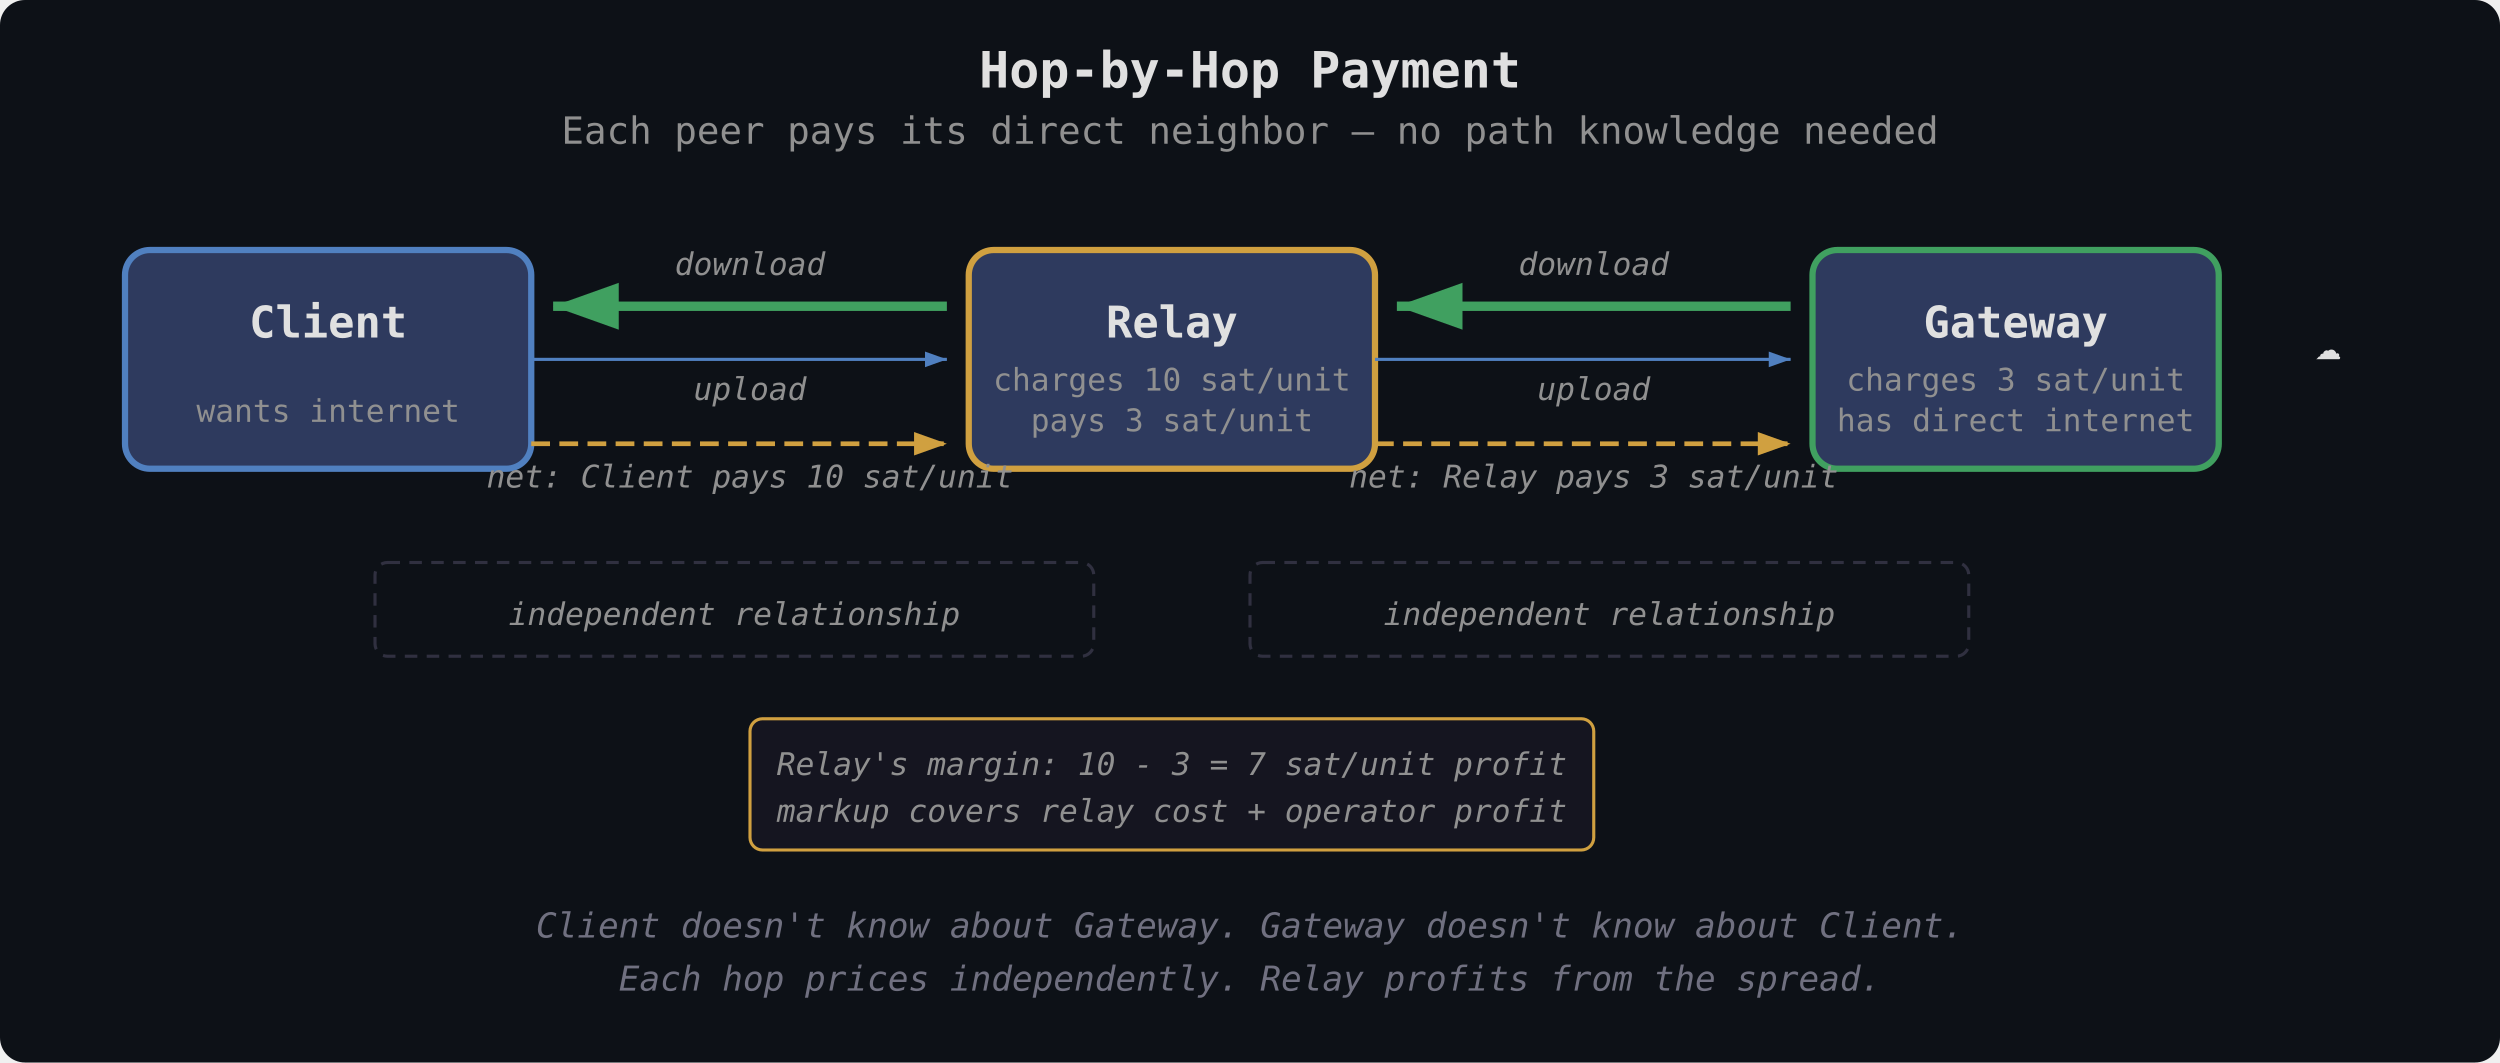
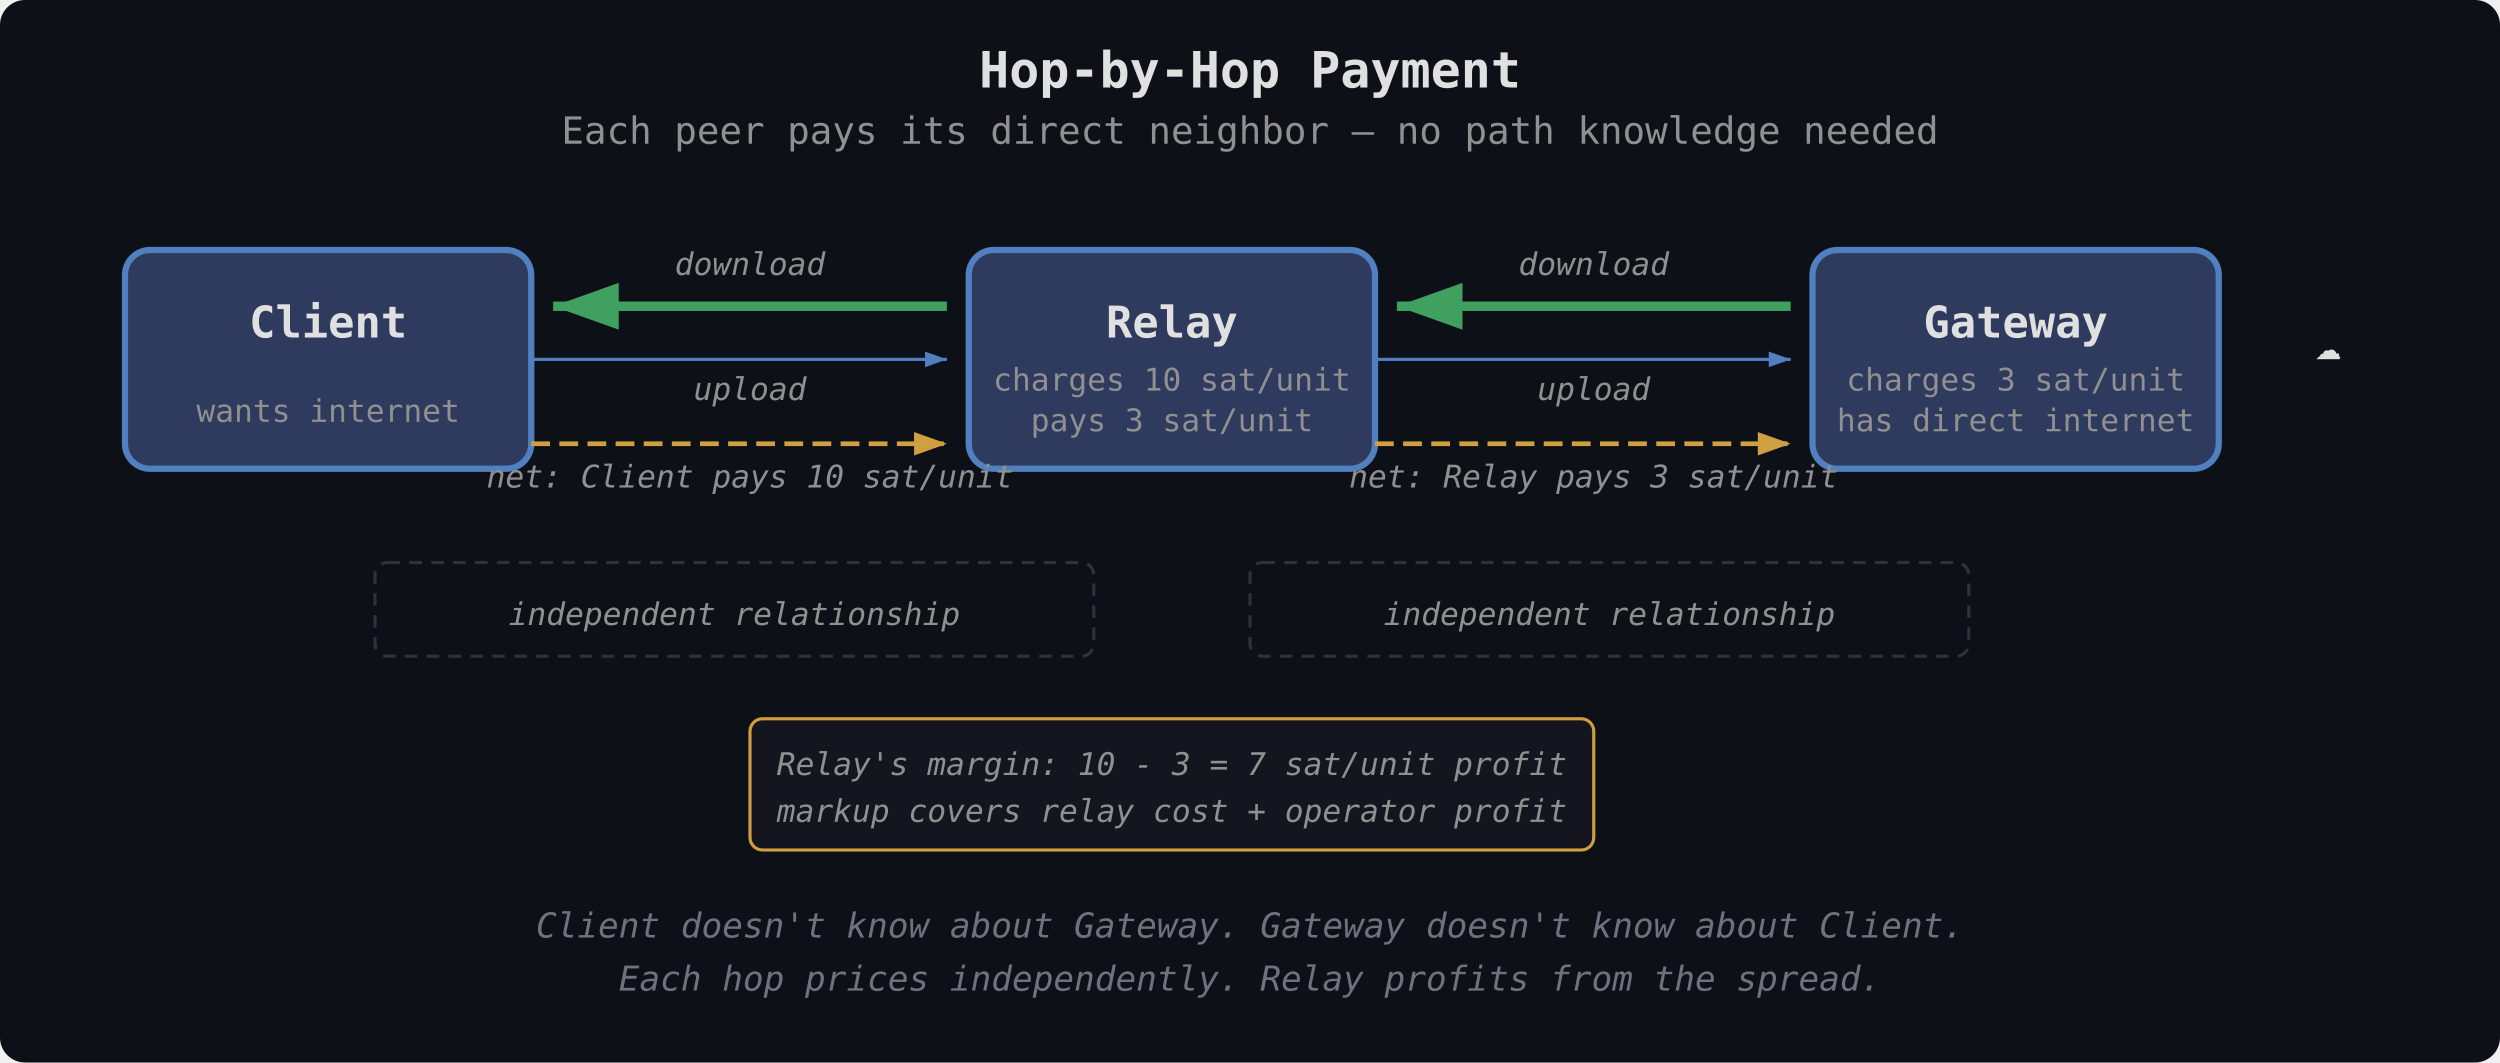
<svg xmlns="http://www.w3.org/2000/svg" viewBox="0 0 800 340" font-family="monospace" font-size="12">
  <style>
    text          { fill: #e0e0e0; }
    text.title    { font-size: 16px; font-weight: bold; }
    text.subtitle { font-size: 12px; fill: #909090; }
    text.nlabel   { font-size: 14px; font-weight: bold; }
    text.nrole    { font-size: 10px; fill: #909090; }
    text.annot    { font-size: 10px; fill: #909090; font-style: italic; }
    text.caption  { font-size: 11px; fill: #707080; font-style: italic; }
+ 
+     .bg           { fill: #0d1117; }
+     .callout      { fill: #151520; }
+     .node         { fill: #2e3a5e; stroke: #5080c0; }
+ 
+     @media (prefers-color-scheme: light) {
+       text          { fill: #1f2328; }
+       text.subtitle, text.nrole, text.plabel, text.annot, text.altlabel,
+       text.elabel, text.mdesc, text.tlabel { fill: #656d76; }
+       text.caption  { fill: #7c8186; }
+       line.sep, line.life { stroke: #d1d9e0; }
+       rect.alt      { stroke: #d1d9e0; }
+       .bg           { fill: #ffffff; }
+       .callout      { fill: #f6f8fa; }
+       .node, rect.node { fill: #ddf4ff; stroke: #0969da; }
+       rect.compute, rect.result { fill: #f6f8fa; }
+     }
  </style>
  <defs>
    <marker id="hhDl" markerWidth="7" markerHeight="5" refX="7" refY="2.5" orient="auto">
      <polygon points="0,0 7,2.5 0,5" fill="#40a060" />
    </marker>
    <marker id="hhUl" markerWidth="7" markerHeight="5" refX="7" refY="2.5" orient="auto">
      <polygon points="0,0 7,2.5 0,5" fill="#5080c0" />
    </marker>
    <marker id="hhPay" markerWidth="7" markerHeight="5" refX="7" refY="2.5" orient="auto">
      <polygon points="0,0 7,2.5 0,5" fill="#d0a040" />
    </marker>
  </defs>
-   <rect width="800" height="340" fill="#0d1117" rx="8" />
+   <rect width="800" height="340" rx="8" class="bg" />
  <text x="400" y="28" text-anchor="middle" class="title">Hop-by-Hop Payment</text>
  <text x="400" y="46" text-anchor="middle" class="subtitle">Each peer pays its direct neighbor — no path knowledge needed</text>
-   <rect x="40" y="80" width="130" height="70" rx="8" fill="#2e3a5e" stroke="#5080c0" stroke-width="2" />
+   <rect x="40" y="80" width="130" height="70" rx="8" class="node" stroke-width="2" />
  <text x="105" y="108" text-anchor="middle" class="nlabel">Client</text>
  <text x="105" y="135" text-anchor="middle" class="nrole">wants internet</text>
-   <rect x="310" y="80" width="130" height="70" rx="8" fill="#2e3a5e" stroke="#d0a040" stroke-width="2" />
+   <rect x="310" y="80" width="130" height="70" rx="8" class="node" stroke="#d0a040" stroke-width="2" />
  <text x="375" y="108" text-anchor="middle" class="nlabel">Relay</text>
  <text x="375" y="125" text-anchor="middle" class="nrole">charges 10 sat/unit</text>
  <text x="375" y="138" text-anchor="middle" class="nrole">pays 3 sat/unit</text>
-   <rect x="580" y="80" width="130" height="70" rx="8" fill="#2e3a5e" stroke="#40a060" stroke-width="2" />
+   <rect x="580" y="80" width="130" height="70" rx="8" class="node" stroke="#40a060" stroke-width="2" />
  <text x="645" y="108" text-anchor="middle" class="nlabel">Gateway</text>
  <text x="645" y="125" text-anchor="middle" class="nrole">charges 3 sat/unit</text>
  <text x="645" y="138" text-anchor="middle" class="nrole">has direct internet</text>
  <text x="745" y="115" text-anchor="middle" class="nlabel" fill="#40a060">☁</text>
  <line x1="573" y1="98" x2="447" y2="98" stroke="#40a060" stroke-width="3" marker-end="url(#hhDl)" />
  <line x1="303" y1="98" x2="177" y2="98" stroke="#40a060" stroke-width="3" marker-end="url(#hhDl)" />
  <text x="510" y="88" text-anchor="middle" class="annot" fill="#40a060">download</text>
  <text x="240" y="88" text-anchor="middle" class="annot" fill="#40a060">download</text>
  <line x1="170" y1="115" x2="303" y2="115" stroke="#5080c0" stroke-width="1" marker-end="url(#hhUl)" />
  <line x1="440" y1="115" x2="573" y2="115" stroke="#5080c0" stroke-width="1" marker-end="url(#hhUl)" />
  <text x="240" y="128" text-anchor="middle" class="annot" fill="#5080c0">upload</text>
  <text x="510" y="128" text-anchor="middle" class="annot" fill="#5080c0">upload</text>
  <line x1="170" y1="142" x2="303" y2="142" stroke="#d0a040" stroke-width="1.5" stroke-dasharray="6,3" marker-end="url(#hhPay)" />
  <text x="240" y="156" text-anchor="middle" class="annot" fill="#d0a040">net: Client pays 10 sat/unit</text>
  <line x1="440" y1="142" x2="573" y2="142" stroke="#d0a040" stroke-width="1.5" stroke-dasharray="6,3" marker-end="url(#hhPay)" />
  <text x="510" y="156" text-anchor="middle" class="annot" fill="#d0a040">net: Relay pays 3 sat/unit</text>
  <rect x="120" y="180" width="230" height="30" rx="4" fill="none" stroke="#303040" stroke-width="1" stroke-dasharray="4,3" />
  <text x="235" y="200" text-anchor="middle" class="annot">independent relationship</text>
  <rect x="400" y="180" width="230" height="30" rx="4" fill="none" stroke="#303040" stroke-width="1" stroke-dasharray="4,3" />
  <text x="515" y="200" text-anchor="middle" class="annot">independent relationship</text>
-   <rect x="240" y="230" width="270" height="42" rx="4" fill="#151520" stroke="#d0a040" stroke-width="1" />
+   <rect x="240" y="230" width="270" height="42" rx="4" class="callout" stroke="#d0a040" stroke-width="1" />
  <text x="375" y="248" text-anchor="middle" class="annot" fill="#d0a040">Relay's margin: 10 - 3 = 7 sat/unit profit</text>
  <text x="375" y="263" text-anchor="middle" class="annot" fill="#909090">markup covers relay cost + operator profit</text>
  <text x="400" y="300" text-anchor="middle" class="caption">Client doesn't know about Gateway. Gateway doesn't know about Client.</text>
  <text x="400" y="317" text-anchor="middle" class="caption">Each hop prices independently. Relay profits from the spread.</text>
</svg>
